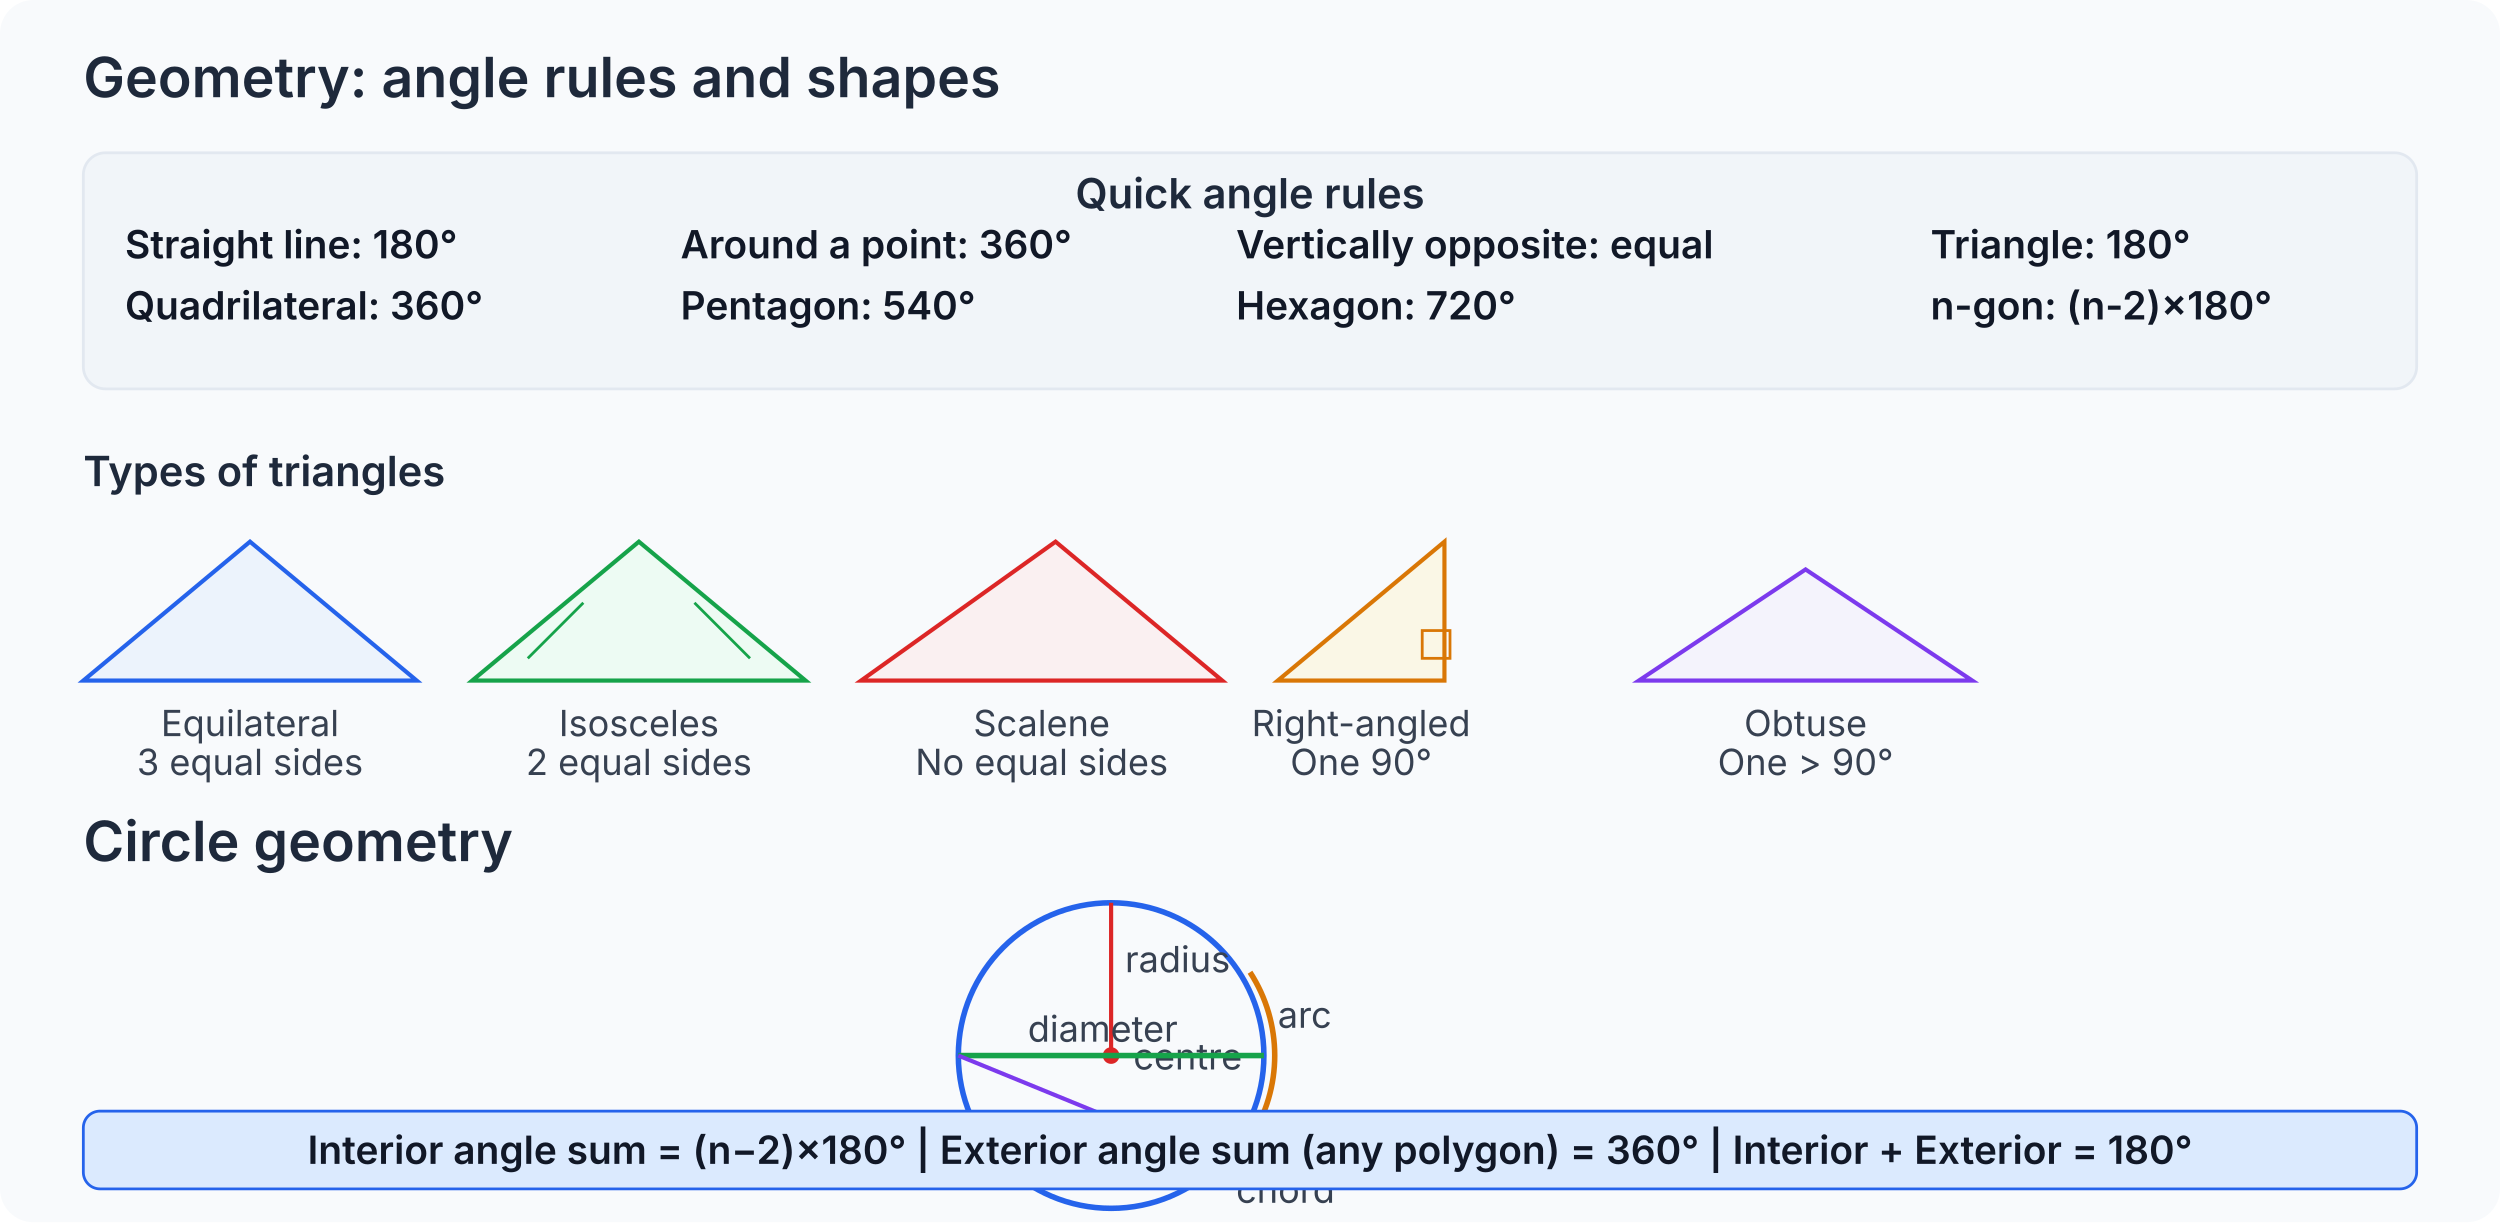
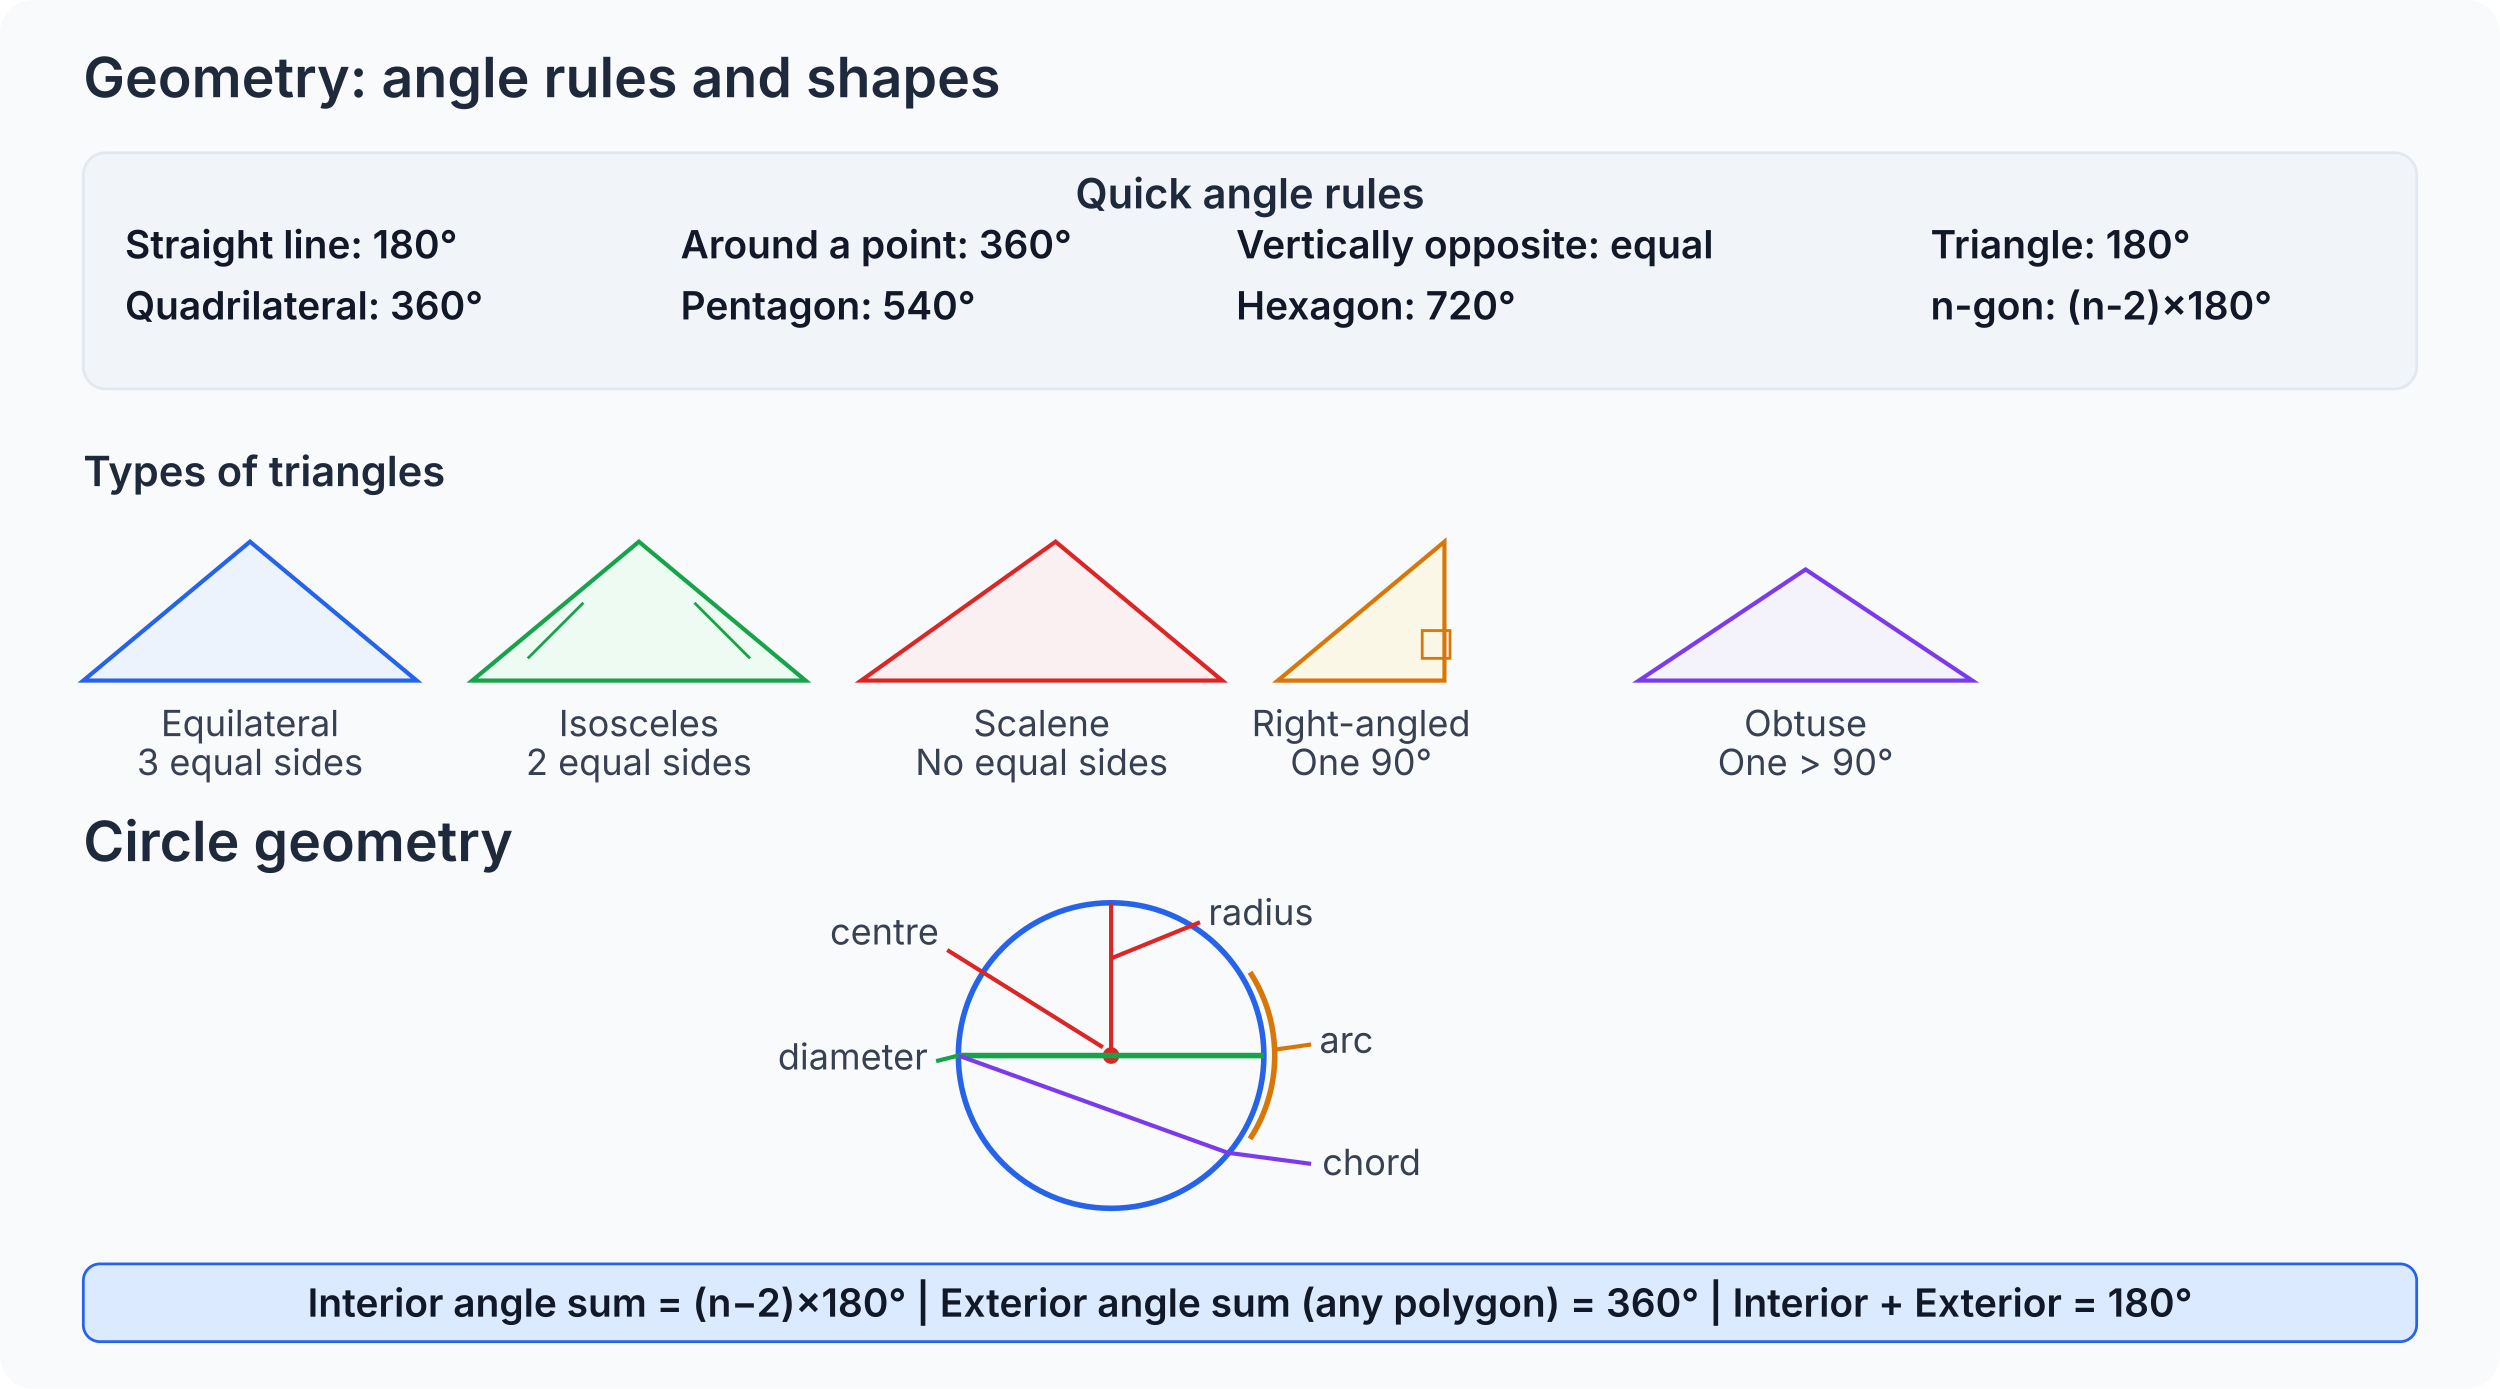
- <svg xmlns="http://www.w3.org/2000/svg" viewBox="0 0 900 440" role="img" aria-labelledby="title desc">
+ <svg xmlns="http://www.w3.org/2000/svg" viewBox="0 0 900 500" role="img" aria-labelledby="title desc">
  <style>
    text { font-family: system-ui, -apple-system, sans-serif; }
    .heading { font-size: 20px; font-weight: 600; fill: #1e293b; }
    .subhead { font-size: 15px; font-weight: 600; fill: #1e293b; }
    .label { font-size: 13px; fill: #374151; }
    .math { font-size: 14px; fill: #111827; font-weight: 600; }
  </style>
-   <rect width="900" height="440" fill="#f8fafc" rx="12" />
+   <rect width="900" height="500" fill="#f8fafc" rx="12" />
  <text x="30" y="35" class="heading">Geometry: angle rules and shapes</text>
  <g transform="translate(30, 55)">
    <rect x="0" y="0" width="840" height="85" rx="8" fill="#f1f5f9" stroke="#e2e8f0" stroke-width="1" />
    <text x="420" y="20" class="subhead" text-anchor="middle">Quick angle rules</text>
    <g transform="translate(15, 38)">
      <text x="0" y="0" class="math">Straight line: 180°</text>
      <text x="200" y="0" class="math">Around a point: 360°</text>
      <text x="400" y="0" class="math">Vertically opposite: equal</text>
      <text x="650" y="0" class="math">Triangle: 180°</text>
      <text x="0" y="22" class="math">Quadrilateral: 360°</text>
      <text x="200" y="22" class="math">Pentagon: 540°</text>
      <text x="400" y="22" class="math">Hexagon: 720°</text>
      <text x="650" y="22" class="math">n-gon: (n-2)×180°</text>
    </g>
  </g>
  <text x="30" y="175" class="subhead">Types of triangles</text>
  <g transform="translate(30, 195)">
    <polygon points="0,50 60,0 120,50" fill="#dbeafe" stroke="#2563eb" stroke-width="1.5" fill-opacity="0.4" />
    <text x="60" y="70" class="label" text-anchor="middle">Equilateral</text>
    <text x="60" y="84" class="label" text-anchor="middle" font-size="10">3 equal sides</text>
  </g>
  <g transform="translate(170, 195)">
    <polygon points="0,50 60,0 120,50" fill="#dcfce7" stroke="#16a34a" stroke-width="1.5" fill-opacity="0.4" />
    <line x1="20" y1="42" x2="40" y2="22" stroke="#16a34a" stroke-width="1" />
    <line x1="100" y1="42" x2="80" y2="22" stroke="#16a34a" stroke-width="1" />
    <text x="60" y="70" class="label" text-anchor="middle">Isosceles</text>
    <text x="60" y="84" class="label" text-anchor="middle" font-size="10">2 equal sides</text>
  </g>
  <g transform="translate(310, 195)">
    <polygon points="0,50 70,0 130,50" fill="#fee2e2" stroke="#dc2626" stroke-width="1.5" fill-opacity="0.4" />
    <text x="65" y="70" class="label" text-anchor="middle">Scalene</text>
    <text x="65" y="84" class="label" text-anchor="middle" font-size="10">No equal sides</text>
  </g>
  <g transform="translate(460, 195)">
    <polygon points="0,50 60,0 60,50" fill="#fef3c7" stroke="#d97706" stroke-width="1.5" fill-opacity="0.4" />
    <rect x="52" y="32" width="10" height="10" fill="none" stroke="#d97706" stroke-width="1" />
    <text x="30" y="70" class="label" text-anchor="middle">Right-angled</text>
    <text x="30" y="84" class="label" text-anchor="middle" font-size="10">One 90°</text>
  </g>
  <g transform="translate(590, 195)">
    <polygon points="0,50 60,10 120,50" fill="#ede9fe" stroke="#7c3aed" stroke-width="1.5" fill-opacity="0.4" />
    <text x="60" y="70" class="label" text-anchor="middle">Obtuse</text>
    <text x="60" y="84" class="label" text-anchor="middle" font-size="10">One &gt; 90°</text>
  </g>
  <text x="30" y="310" class="heading">Circle geometry</text>
  <g transform="translate(250, 315)">
    <circle cx="150" cy="65" r="55" fill="none" stroke="#2563eb" stroke-width="2" />
    <circle cx="150" cy="65" r="3" fill="#dc2626" />
-     <text x="158" y="70" class="label" font-size="11" fill="#dc2626">centre</text>
    <line x1="150" y1="65" x2="150" y2="10" stroke="#dc2626" stroke-width="1.5" />
-     <text x="155" y="35" class="label" font-size="11" fill="#dc2626">radius</text>
    <line x1="95" y1="65" x2="205" y2="65" stroke="#16a34a" stroke-width="2" />
-     <text x="120" y="60" class="label" font-size="11" fill="#16a34a">diameter</text>
    <path d="M 200 35 A 55 55 0 0 1 200 95" fill="none" stroke="#d97706" stroke-width="2" />
-     <text x="210" y="55" class="label" font-size="11" fill="#d97706">arc</text>
-     <line x1="95" y1="65" x2="205" y2="110" stroke="#7c3aed" stroke-width="1.5" />
-     <text x="195" y="118" class="label" font-size="11" fill="#7c3aed">chord</text>
+     <line x1="95" y1="65" x2="192" y2="100" stroke="#7c3aed" stroke-width="1.5" />
+     <line x1="147" y1="62" x2="91" y2="27" stroke="#dc2626" stroke-width="1.5" />
+     <text x="88" y="25" class="label" font-size="11" fill="#dc2626" text-anchor="end">centre</text>
+     <line x1="150" y1="30" x2="182" y2="17" stroke="#dc2626" stroke-width="1.5" />
+     <text x="185" y="18" class="label" font-size="11" fill="#dc2626">radius</text>
+     <line x1="95" y1="65" x2="87" y2="67" stroke="#16a34a" stroke-width="1.5" />
+     <text x="84" y="70" class="label" font-size="11" fill="#16a34a" text-anchor="end">diameter</text>
+     <line x1="208" y1="63" x2="222" y2="61" stroke="#d97706" stroke-width="1.5" />
+     <text x="225" y="64" class="label" font-size="11" fill="#d97706">arc</text>
+     <line x1="192" y1="100" x2="222" y2="104" stroke="#7c3aed" stroke-width="1.5" />
+     <text x="226" y="108" class="label" font-size="11" fill="#7c3aed">chord</text>
  </g>
-   <g transform="translate(30, 400)">
+   <g transform="translate(30, 455)">
    <rect x="0" y="0" width="840" height="28" rx="6" fill="#dbeafe" stroke="#2563eb" stroke-width="1" />
    <text x="420" y="19" class="math" text-anchor="middle" fill="#1e40af">Interior angle sum = (n−2)×180°  |  Exterior angle sum (any polygon) = 360°  |  Interior + Exterior = 180°</text>
  </g>
</svg>
